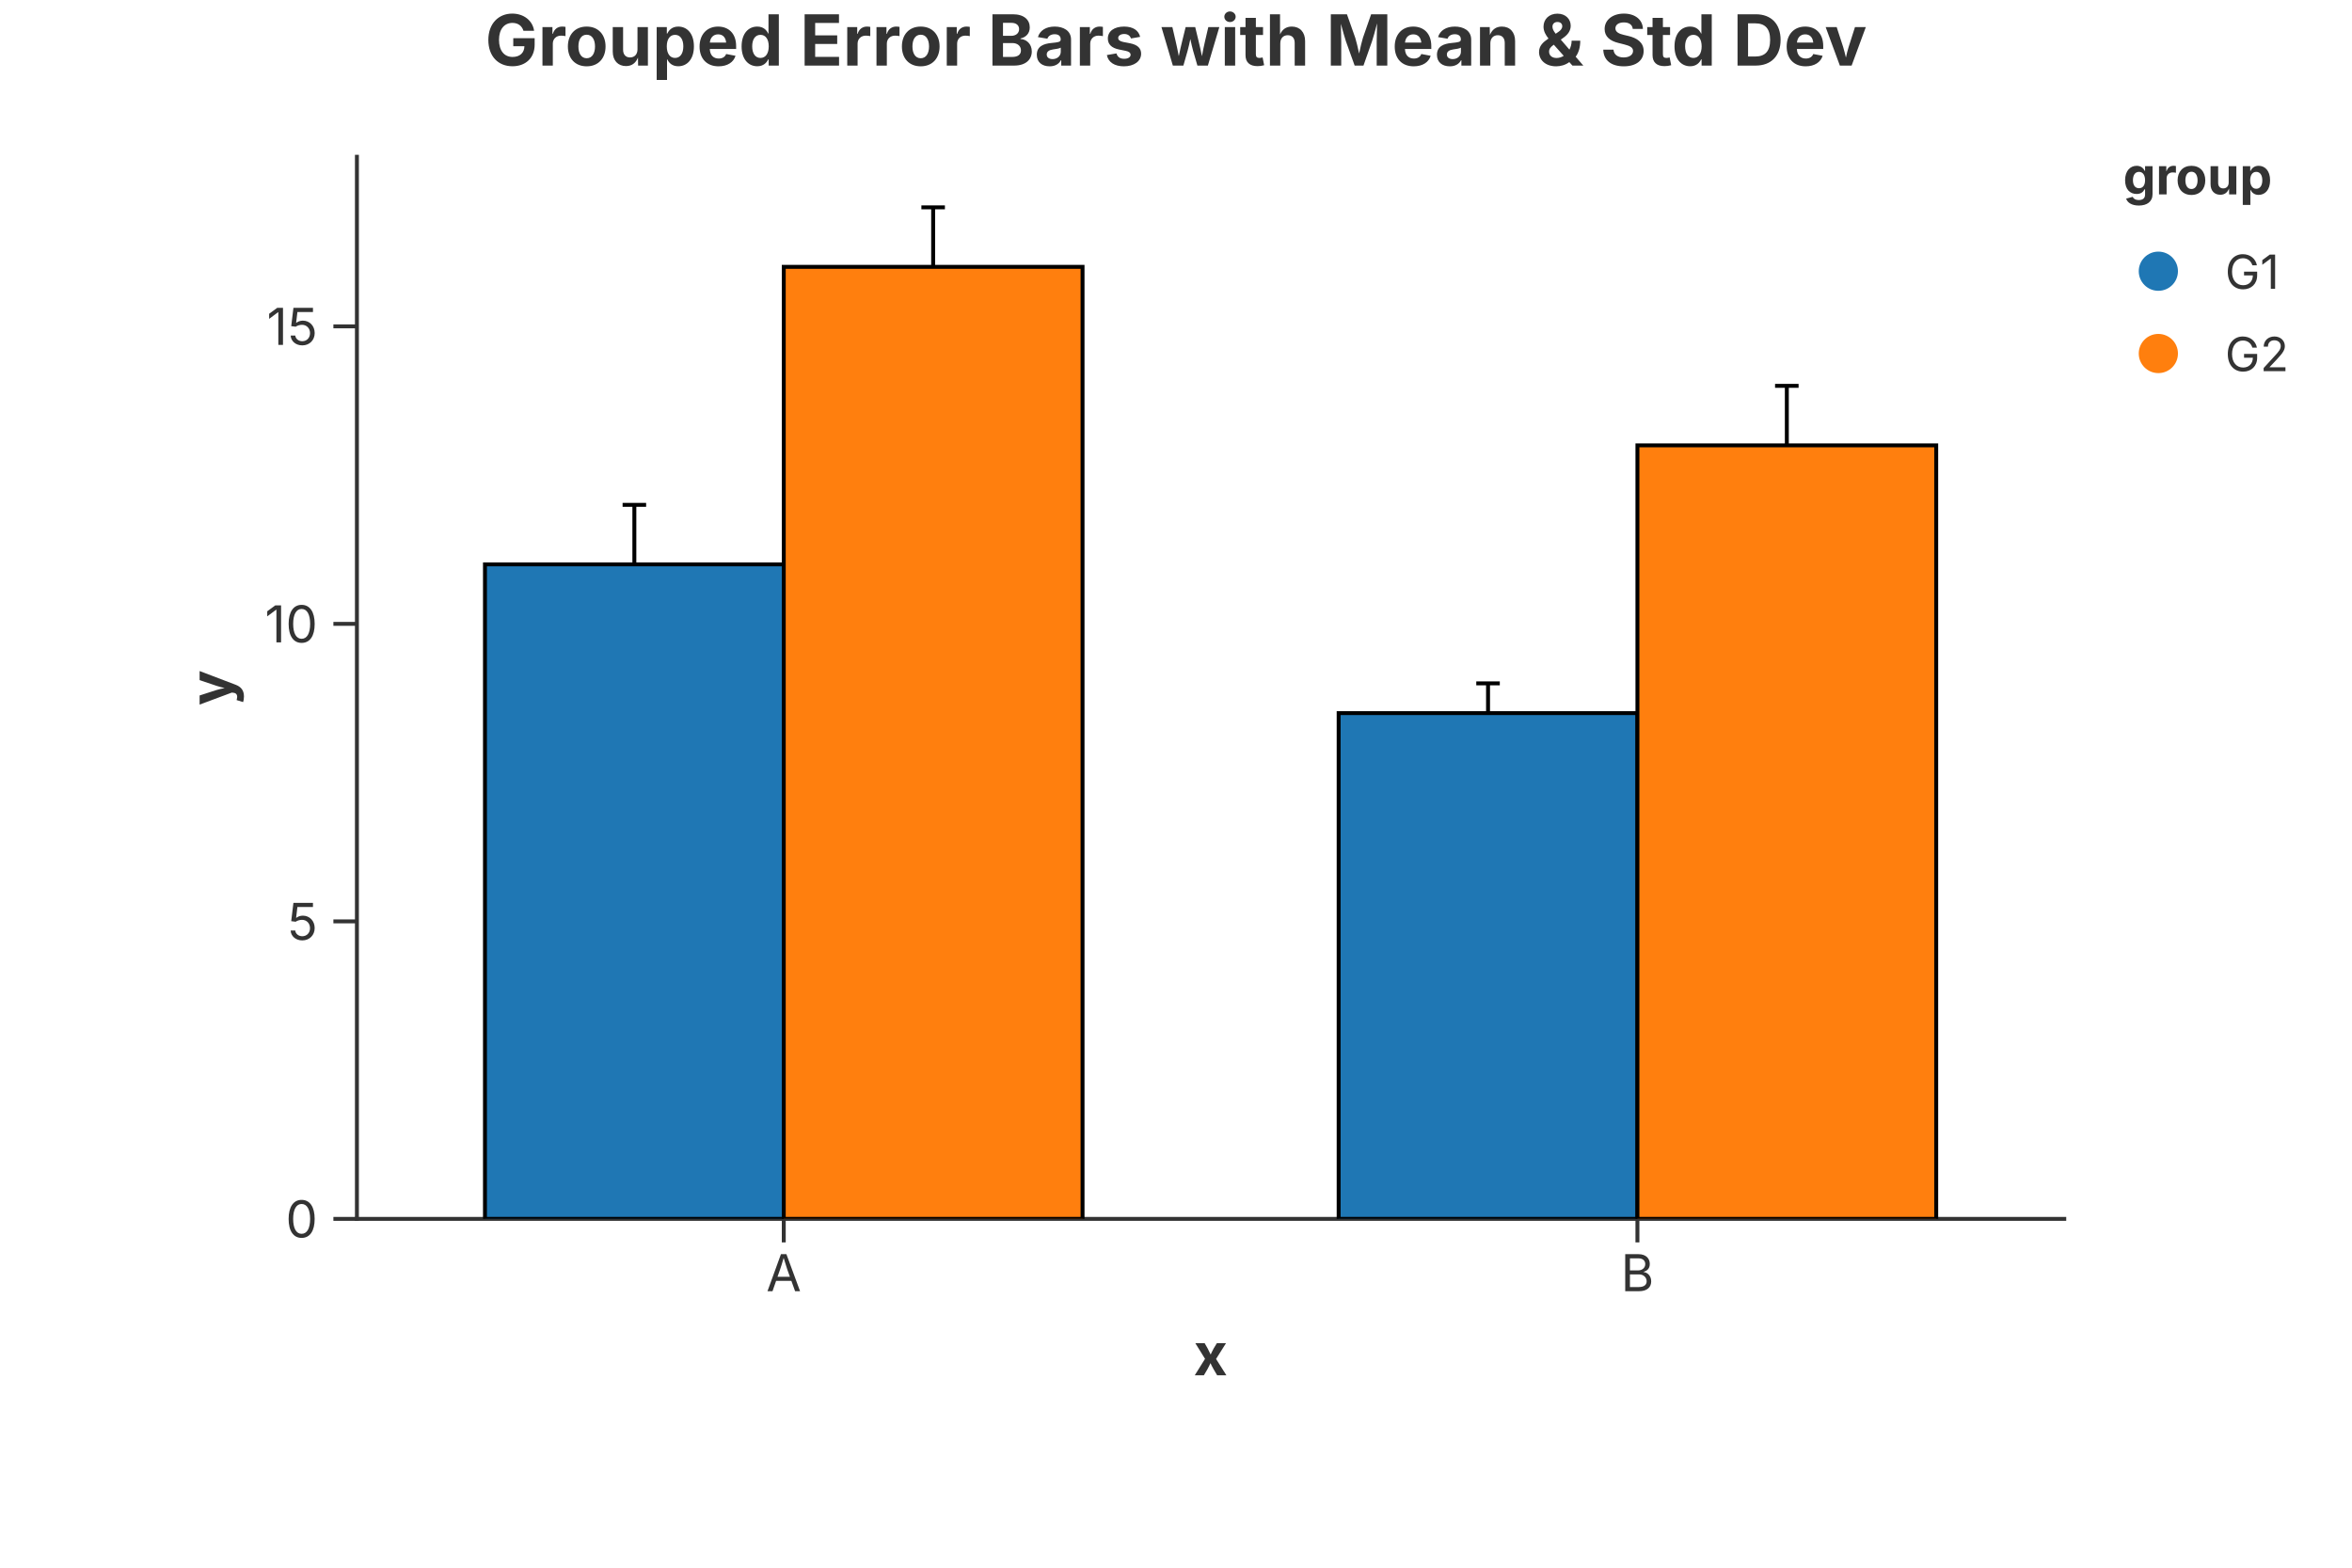
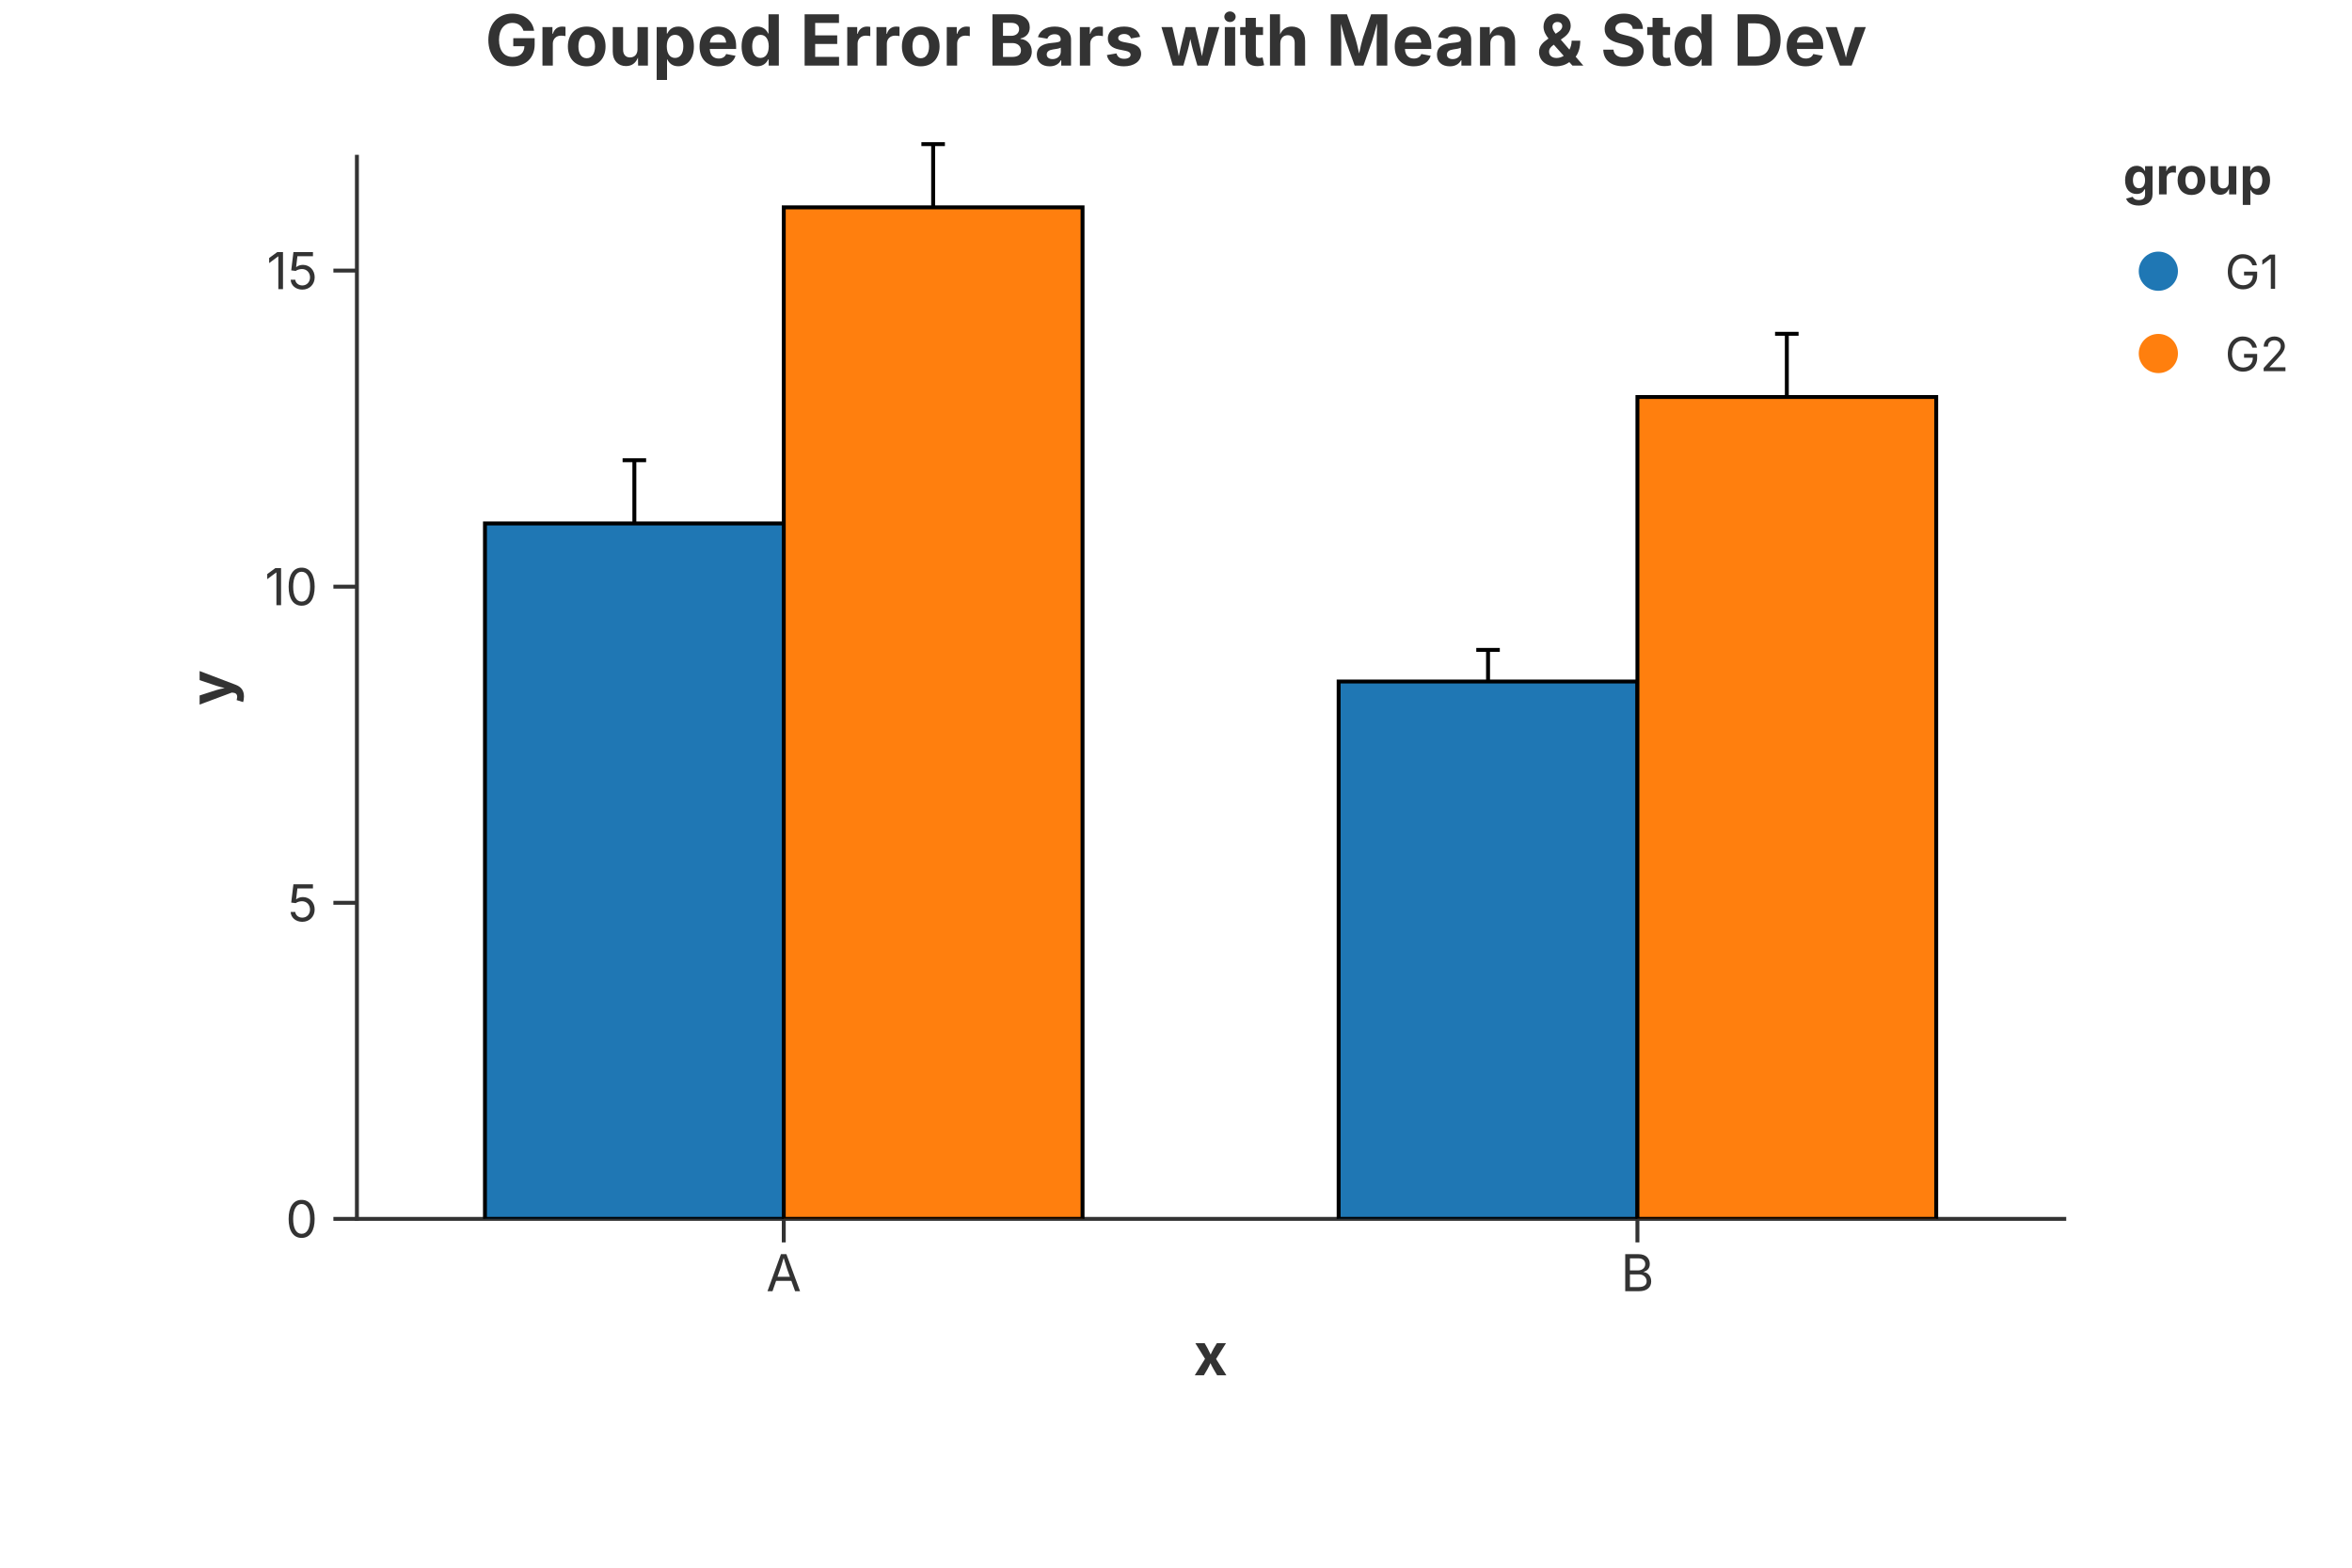
<svg xmlns="http://www.w3.org/2000/svg" width="600" height="400" viewBox="0 0 600 400">
  <rect width="100%" height="100%" fill="rgba(255,255,255,1.000)" />
  <text x="300.00" y="10.00" text-anchor="middle" dominant-baseline="middle" font-family="Inter, -apple-system, BlinkMacSystemFont, 'Segoe UI', Roboto, Helvetica, Arial, 'PingFang SC', 'Microsoft YaHei', Ubuntu, Cantarell, 'Noto Sans', sans-serif" font-size="18" fill="rgba(51,51,51,1.000)" font-weight="bold">Grouped Error Bars with Mean &amp; Std Dev</text>
  <line x1="91.05" y1="311.00" x2="526.60" y2="311.00" stroke="rgba(51,51,51,1.000)" stroke-width="1" stroke-linecap="square" />
  <line x1="199.94" y1="311.00" x2="199.94" y2="317.00" stroke="rgba(51,51,51,1.000)" stroke-width="1.0" />
  <text x="199.94" y="320.00" font-size="13" font-family="Inter, -apple-system, BlinkMacSystemFont, 'Segoe UI', Roboto, Helvetica, Arial, 'PingFang SC', 'Microsoft YaHei', Ubuntu, Cantarell, 'Noto Sans', sans-serif" fill="rgba(51,51,51,1.000)" text-anchor="middle" dominant-baseline="hanging">A</text>
  <line x1="417.71" y1="311.00" x2="417.71" y2="317.00" stroke="rgba(51,51,51,1.000)" stroke-width="1.0" />
  <text x="417.71" y="320.00" font-size="13" font-family="Inter, -apple-system, BlinkMacSystemFont, 'Segoe UI', Roboto, Helvetica, Arial, 'PingFang SC', 'Microsoft YaHei', Ubuntu, Cantarell, 'Noto Sans', sans-serif" fill="rgba(51,51,51,1.000)" text-anchor="middle" dominant-baseline="hanging">B</text>
  <text x="308.82" y="340.00" text-anchor="middle" font-size="15" font-family="Inter, -apple-system, BlinkMacSystemFont, 'Segoe UI', Roboto, Helvetica, Arial, 'PingFang SC', 'Microsoft YaHei', Ubuntu, Cantarell, 'Noto Sans', sans-serif" fill="rgba(51,51,51,1.000)" font-weight="bold" dominant-baseline="hanging">x</text>
  <line x1="91.05" y1="40.00" x2="91.05" y2="311.00" stroke="rgba(51,51,51,1.000)" stroke-width="1" stroke-linecap="square" />
  <line x1="91.05" y1="311.00" x2="85.05" y2="311.00" stroke="rgba(51,51,51,1.000)" stroke-width="1.0" />
  <text x="81.05" y="311.00" font-size="13" font-family="Inter, -apple-system, BlinkMacSystemFont, 'Segoe UI', Roboto, Helvetica, Arial, 'PingFang SC', 'Microsoft YaHei', Ubuntu, Cantarell, 'Noto Sans', sans-serif" fill="rgba(51,51,51,1.000)" text-anchor="end" dominant-baseline="central">0</text>
-   <line x1="91.05" y1="235.09" x2="85.05" y2="235.09" stroke="rgba(51,51,51,1.000)" stroke-width="1.0" />
-   <text x="81.05" y="235.09" font-size="13" font-family="Inter, -apple-system, BlinkMacSystemFont, 'Segoe UI', Roboto, Helvetica, Arial, 'PingFang SC', 'Microsoft YaHei', Ubuntu, Cantarell, 'Noto Sans', sans-serif" fill="rgba(51,51,51,1.000)" text-anchor="end" dominant-baseline="central">5</text>
-   <line x1="91.05" y1="159.18" x2="85.05" y2="159.18" stroke="rgba(51,51,51,1.000)" stroke-width="1.0" />
-   <text x="81.05" y="159.18" font-size="13" font-family="Inter, -apple-system, BlinkMacSystemFont, 'Segoe UI', Roboto, Helvetica, Arial, 'PingFang SC', 'Microsoft YaHei', Ubuntu, Cantarell, 'Noto Sans', sans-serif" fill="rgba(51,51,51,1.000)" text-anchor="end" dominant-baseline="central">10</text>
-   <line x1="91.05" y1="83.27" x2="85.05" y2="83.27" stroke="rgba(51,51,51,1.000)" stroke-width="1.0" />
-   <text x="81.05" y="83.27" font-size="13" font-family="Inter, -apple-system, BlinkMacSystemFont, 'Segoe UI', Roboto, Helvetica, Arial, 'PingFang SC', 'Microsoft YaHei', Ubuntu, Cantarell, 'Noto Sans', sans-serif" fill="rgba(51,51,51,1.000)" text-anchor="end" dominant-baseline="central">15</text>
+   <line x1="91.05" y1="230.35" x2="85.05" y2="230.35" stroke="rgba(51,51,51,1.000)" stroke-width="1.0" />
+   <text x="81.05" y="230.35" font-size="13" font-family="Inter, -apple-system, BlinkMacSystemFont, 'Segoe UI', Roboto, Helvetica, Arial, 'PingFang SC', 'Microsoft YaHei', Ubuntu, Cantarell, 'Noto Sans', sans-serif" fill="rgba(51,51,51,1.000)" text-anchor="end" dominant-baseline="central">5</text>
+   <line x1="91.05" y1="149.69" x2="85.05" y2="149.69" stroke="rgba(51,51,51,1.000)" stroke-width="1.0" />
+   <text x="81.05" y="149.69" font-size="13" font-family="Inter, -apple-system, BlinkMacSystemFont, 'Segoe UI', Roboto, Helvetica, Arial, 'PingFang SC', 'Microsoft YaHei', Ubuntu, Cantarell, 'Noto Sans', sans-serif" fill="rgba(51,51,51,1.000)" text-anchor="end" dominant-baseline="central">10</text>
+   <line x1="91.05" y1="69.04" x2="85.05" y2="69.04" stroke="rgba(51,51,51,1.000)" stroke-width="1.0" />
+   <text x="81.05" y="69.04" font-size="13" font-family="Inter, -apple-system, BlinkMacSystemFont, 'Segoe UI', Roboto, Helvetica, Arial, 'PingFang SC', 'Microsoft YaHei', Ubuntu, Cantarell, 'Noto Sans', sans-serif" fill="rgba(51,51,51,1.000)" text-anchor="end" dominant-baseline="central">15</text>
  <text x="53.50" y="175.50" text-anchor="middle" font-size="15" font-family="Inter, -apple-system, BlinkMacSystemFont, 'Segoe UI', Roboto, Helvetica, Arial, 'PingFang SC', 'Microsoft YaHei', Ubuntu, Cantarell, 'Noto Sans', sans-serif" fill="rgba(51,51,51,1.000)" font-weight="bold" transform="rotate(-90, 53.50, 175.50)" dominant-baseline="middle">y</text>
  <defs>
    <clipPath id="plot-clip-area">
      <rect x="91.050" y="40.000" width="435.550" height="271.000" />
    </clipPath>
  </defs>
-   <line x1="161.827" y1="159.179" x2="161.827" y2="128.815" stroke="rgba(0,0,0,1.000)" stroke-width="1.000" stroke-opacity="1.000" />
-   <line x1="158.827" y1="159.179" x2="164.827" y2="159.179" stroke="rgba(0,0,0,1.000)" stroke-width="1.000" stroke-opacity="1.000" />
-   <line x1="158.827" y1="128.815" x2="164.827" y2="128.815" stroke="rgba(0,0,0,1.000)" stroke-width="1.000" stroke-opacity="1.000" />
-   <line x1="379.602" y1="189.543" x2="379.602" y2="174.361" stroke="rgba(0,0,0,1.000)" stroke-width="1.000" stroke-opacity="1.000" />
-   <line x1="376.602" y1="189.543" x2="382.602" y2="189.543" stroke="rgba(0,0,0,1.000)" stroke-width="1.000" stroke-opacity="1.000" />
-   <line x1="376.602" y1="174.361" x2="382.602" y2="174.361" stroke="rgba(0,0,0,1.000)" stroke-width="1.000" stroke-opacity="1.000" />
-   <line x1="238.048" y1="83.269" x2="238.048" y2="52.905" stroke="rgba(0,0,0,1.000)" stroke-width="1.000" stroke-opacity="1.000" />
-   <line x1="235.048" y1="83.269" x2="241.048" y2="83.269" stroke="rgba(0,0,0,1.000)" stroke-width="1.000" stroke-opacity="1.000" />
-   <line x1="235.048" y1="52.905" x2="241.048" y2="52.905" stroke="rgba(0,0,0,1.000)" stroke-width="1.000" stroke-opacity="1.000" />
-   <line x1="455.823" y1="128.815" x2="455.823" y2="98.451" stroke="rgba(0,0,0,1.000)" stroke-width="1.000" stroke-opacity="1.000" />
-   <line x1="452.823" y1="128.815" x2="458.823" y2="128.815" stroke="rgba(0,0,0,1.000)" stroke-width="1.000" stroke-opacity="1.000" />
-   <line x1="452.823" y1="98.451" x2="458.823" y2="98.451" stroke="rgba(0,0,0,1.000)" stroke-width="1.000" stroke-opacity="1.000" />
-   <polygon points="123.716,311.000 123.716,143.997 199.938,143.997 199.938,311.000" fill="rgba(31,119,180,1.000)" stroke="rgba(0,0,0,1.000)" stroke-width="1.000" fill-opacity="1.000" stroke-opacity="1.000" clip-path="url(#plot-clip-area)" />
-   <polygon points="341.491,311.000 341.491,181.952 417.712,181.952 417.712,311.000" fill="rgba(31,119,180,1.000)" stroke="rgba(0,0,0,1.000)" stroke-width="1.000" fill-opacity="1.000" stroke-opacity="1.000" clip-path="url(#plot-clip-area)" />
-   <polygon points="199.938,311.000 199.938,68.087 276.159,68.087 276.159,311.000" fill="rgba(255,127,14,1.000)" stroke="rgba(0,0,0,1.000)" stroke-width="1.000" fill-opacity="1.000" stroke-opacity="1.000" clip-path="url(#plot-clip-area)" />
-   <polygon points="417.712,311.000 417.712,113.633 493.934,113.633 493.934,311.000" fill="rgba(255,127,14,1.000)" stroke="rgba(0,0,0,1.000)" stroke-width="1.000" fill-opacity="1.000" stroke-opacity="1.000" clip-path="url(#plot-clip-area)" />
+   <line x1="161.827" y1="149.690" x2="161.827" y2="117.429" stroke="rgba(0,0,0,1.000)" stroke-width="1.000" stroke-opacity="1.000" />
+   <line x1="158.827" y1="149.690" x2="164.827" y2="149.690" stroke="rgba(0,0,0,1.000)" stroke-width="1.000" stroke-opacity="1.000" />
+   <line x1="158.827" y1="117.429" x2="164.827" y2="117.429" stroke="rgba(0,0,0,1.000)" stroke-width="1.000" stroke-opacity="1.000" />
+   <line x1="379.602" y1="181.952" x2="379.602" y2="165.821" stroke="rgba(0,0,0,1.000)" stroke-width="1.000" stroke-opacity="1.000" />
+   <line x1="376.602" y1="181.952" x2="382.602" y2="181.952" stroke="rgba(0,0,0,1.000)" stroke-width="1.000" stroke-opacity="1.000" />
+   <line x1="376.602" y1="165.821" x2="382.602" y2="165.821" stroke="rgba(0,0,0,1.000)" stroke-width="1.000" stroke-opacity="1.000" />
+   <line x1="238.048" y1="69.036" x2="238.048" y2="36.774" stroke="rgba(0,0,0,1.000)" stroke-width="1.000" stroke-opacity="1.000" />
+   <line x1="235.048" y1="69.036" x2="241.048" y2="69.036" stroke="rgba(0,0,0,1.000)" stroke-width="1.000" stroke-opacity="1.000" />
+   <line x1="235.048" y1="36.774" x2="241.048" y2="36.774" stroke="rgba(0,0,0,1.000)" stroke-width="1.000" stroke-opacity="1.000" />
+   <line x1="455.823" y1="117.429" x2="455.823" y2="85.167" stroke="rgba(0,0,0,1.000)" stroke-width="1.000" stroke-opacity="1.000" />
+   <line x1="452.823" y1="117.429" x2="458.823" y2="117.429" stroke="rgba(0,0,0,1.000)" stroke-width="1.000" stroke-opacity="1.000" />
+   <line x1="452.823" y1="85.167" x2="458.823" y2="85.167" stroke="rgba(0,0,0,1.000)" stroke-width="1.000" stroke-opacity="1.000" />
+   <polygon points="123.716,311.000 123.716,133.560 199.938,133.560 199.938,311.000" fill="rgba(31,119,180,1.000)" stroke="rgba(0,0,0,1.000)" stroke-width="1.000" fill-opacity="1.000" stroke-opacity="1.000" clip-path="url(#plot-clip-area)" />
+   <polygon points="341.491,311.000 341.491,173.887 417.712,173.887 417.712,311.000" fill="rgba(31,119,180,1.000)" stroke="rgba(0,0,0,1.000)" stroke-width="1.000" fill-opacity="1.000" stroke-opacity="1.000" clip-path="url(#plot-clip-area)" />
+   <polygon points="199.938,311.000 199.938,52.905 276.159,52.905 276.159,311.000" fill="rgba(255,127,14,1.000)" stroke="rgba(0,0,0,1.000)" stroke-width="1.000" fill-opacity="1.000" stroke-opacity="1.000" clip-path="url(#plot-clip-area)" />
+   <polygon points="417.712,311.000 417.712,101.298 493.934,101.298 493.934,311.000" fill="rgba(255,127,14,1.000)" stroke="rgba(0,0,0,1.000)" stroke-width="1.000" fill-opacity="1.000" stroke-opacity="1.000" clip-path="url(#plot-clip-area)" />
  <text x="541.600" y="49.600" font-size="13.2" font-family="Inter, -apple-system, BlinkMacSystemFont, 'Segoe UI', Roboto, Helvetica, Arial, 'PingFang SC', 'Microsoft YaHei', Ubuntu, Cantarell, 'Noto Sans', sans-serif" fill="rgba(51,51,51,1.000)" fill-opacity="1.000" text-anchor="start" font-weight="bold">group</text>
  <circle cx="550.600" cy="69.200" r="5.000" fill="rgba(31,119,180,1.000)" stroke="none" stroke-width="0.000" fill-opacity="1.000" stroke-opacity="1.000" />
  <text x="567.600" y="73.700" font-size="12.0" font-family="Inter, -apple-system, BlinkMacSystemFont, 'Segoe UI', Roboto, Helvetica, Arial, 'PingFang SC', 'Microsoft YaHei', Ubuntu, Cantarell, 'Noto Sans', sans-serif" fill="rgba(51,51,51,1.000)" fill-opacity="1.000" text-anchor="start" font-weight="normal">G1</text>
  <circle cx="550.600" cy="90.200" r="5.000" fill="rgba(255,127,14,1.000)" stroke="none" stroke-width="0.000" fill-opacity="1.000" stroke-opacity="1.000" />
  <text x="567.600" y="94.700" font-size="12.0" font-family="Inter, -apple-system, BlinkMacSystemFont, 'Segoe UI', Roboto, Helvetica, Arial, 'PingFang SC', 'Microsoft YaHei', Ubuntu, Cantarell, 'Noto Sans', sans-serif" fill="rgba(51,51,51,1.000)" fill-opacity="1.000" text-anchor="start" font-weight="normal">G2</text>
</svg>
